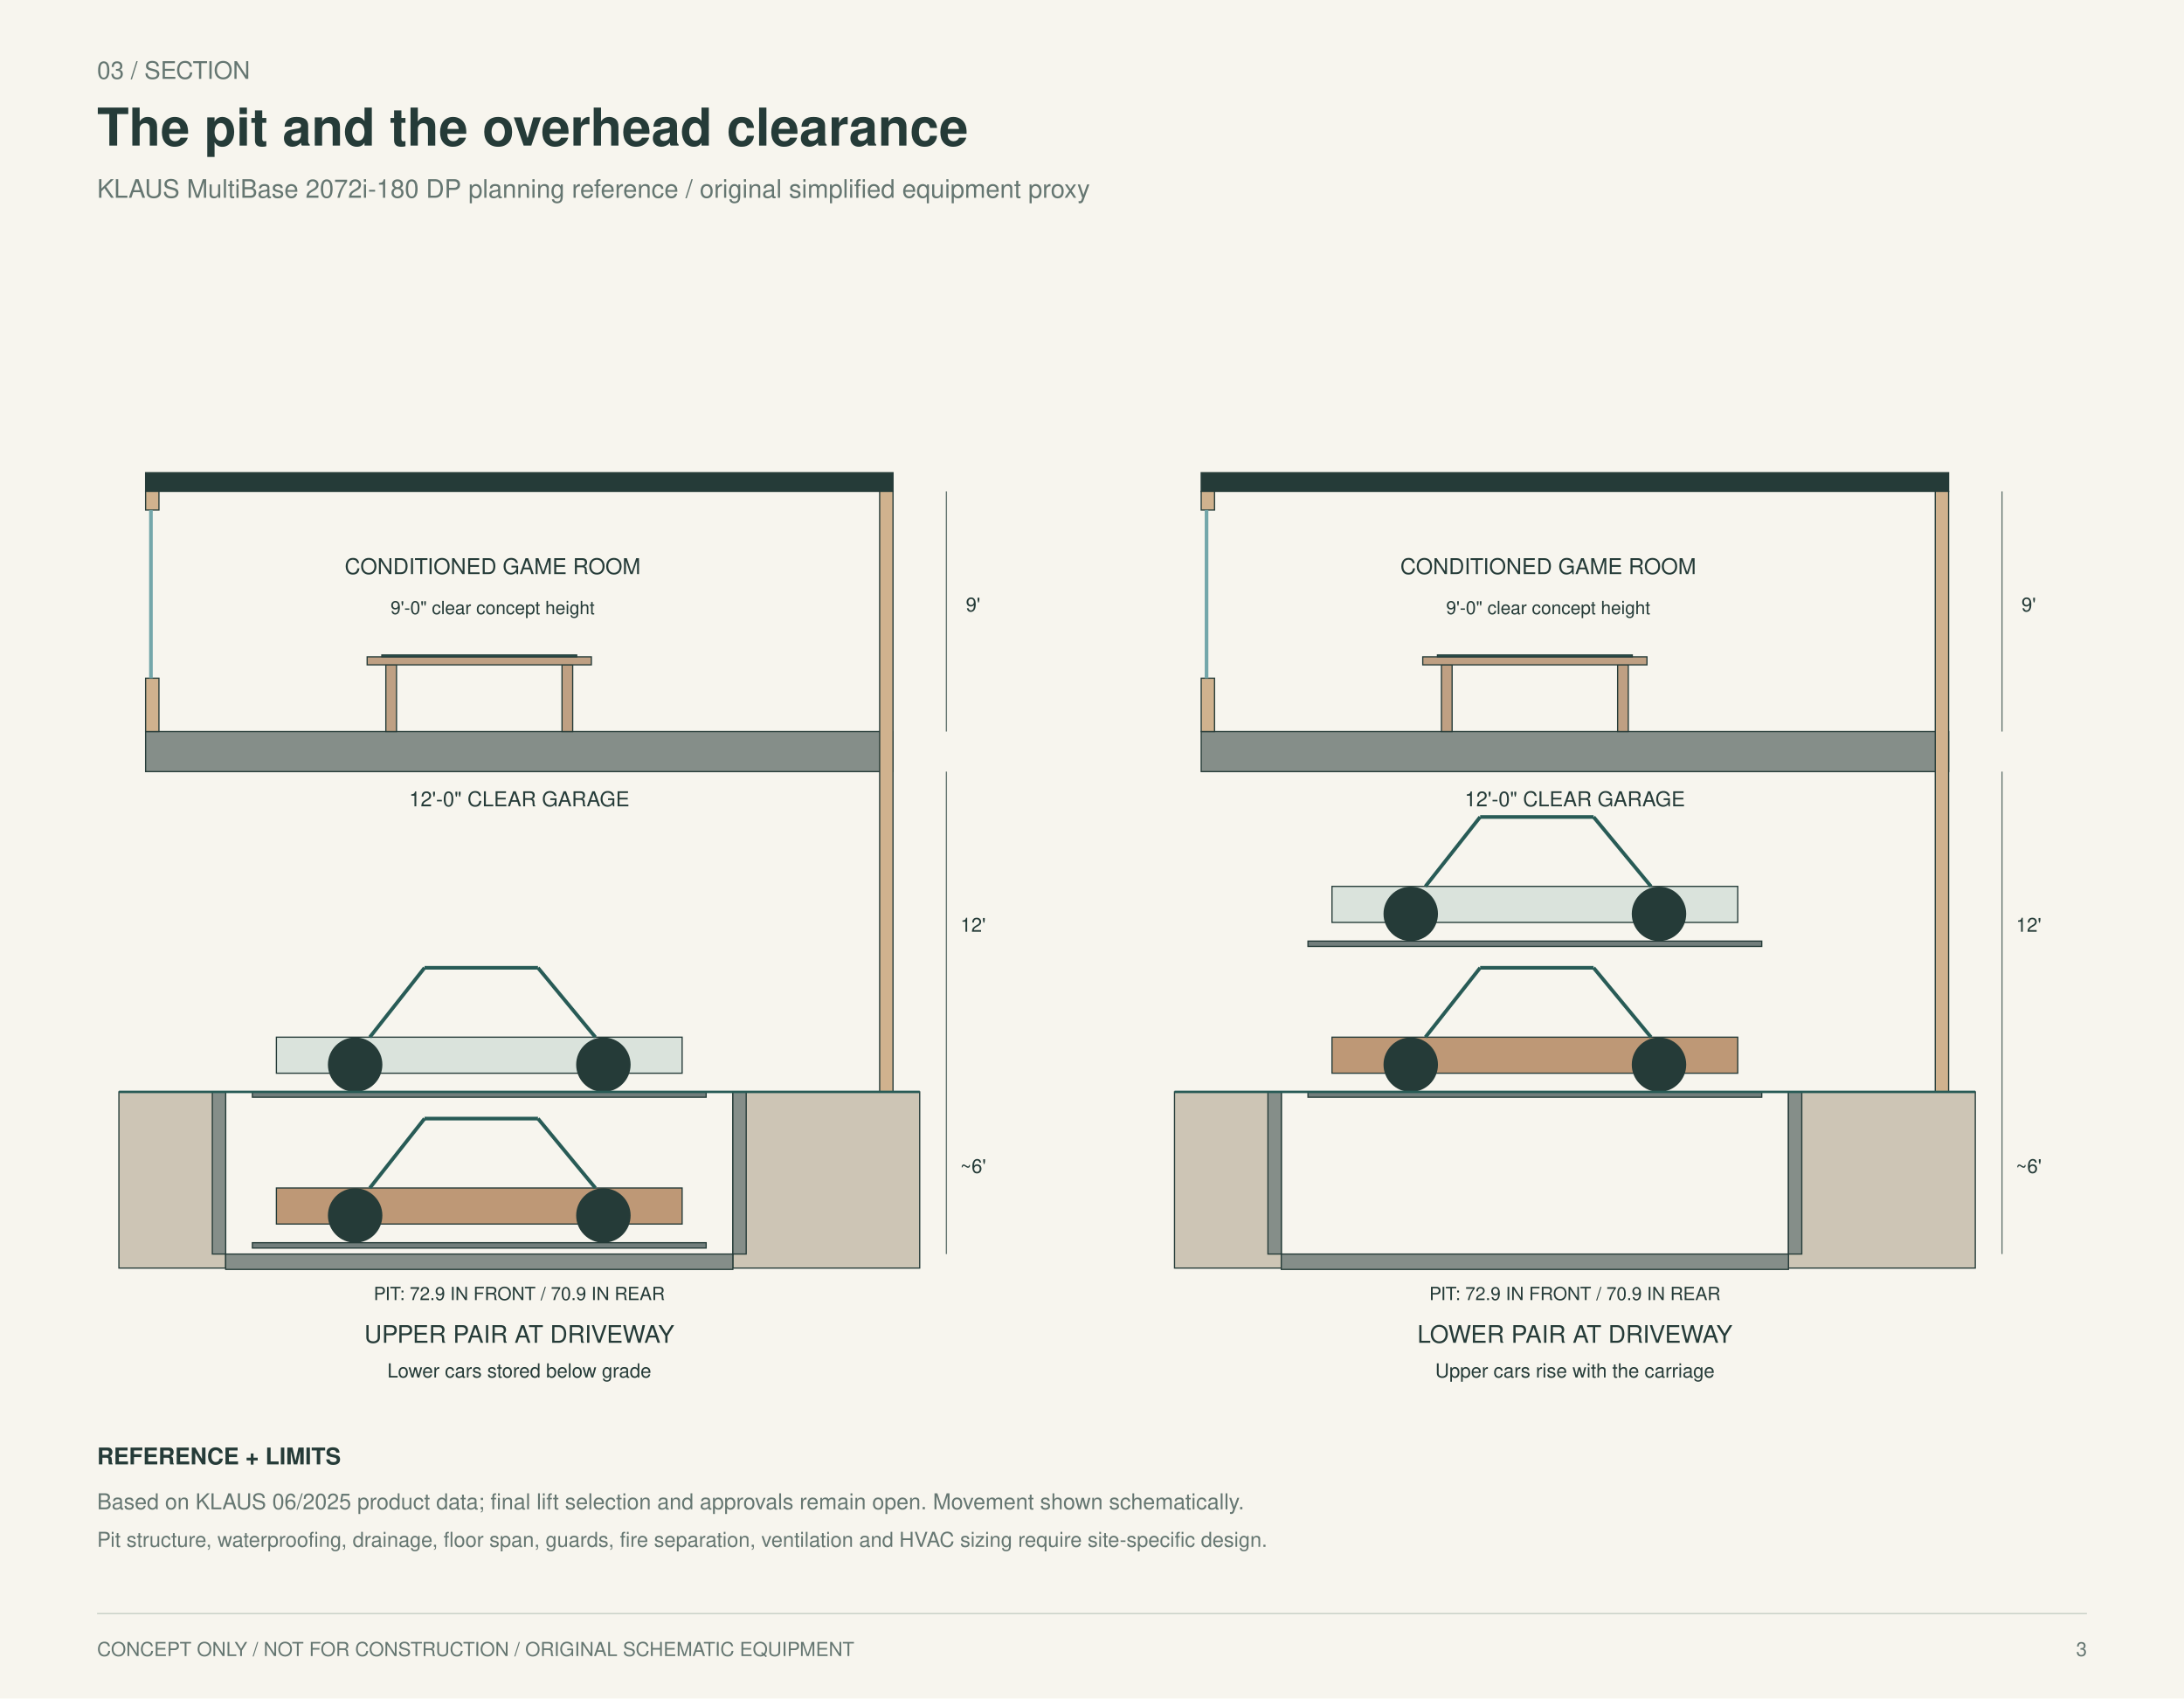
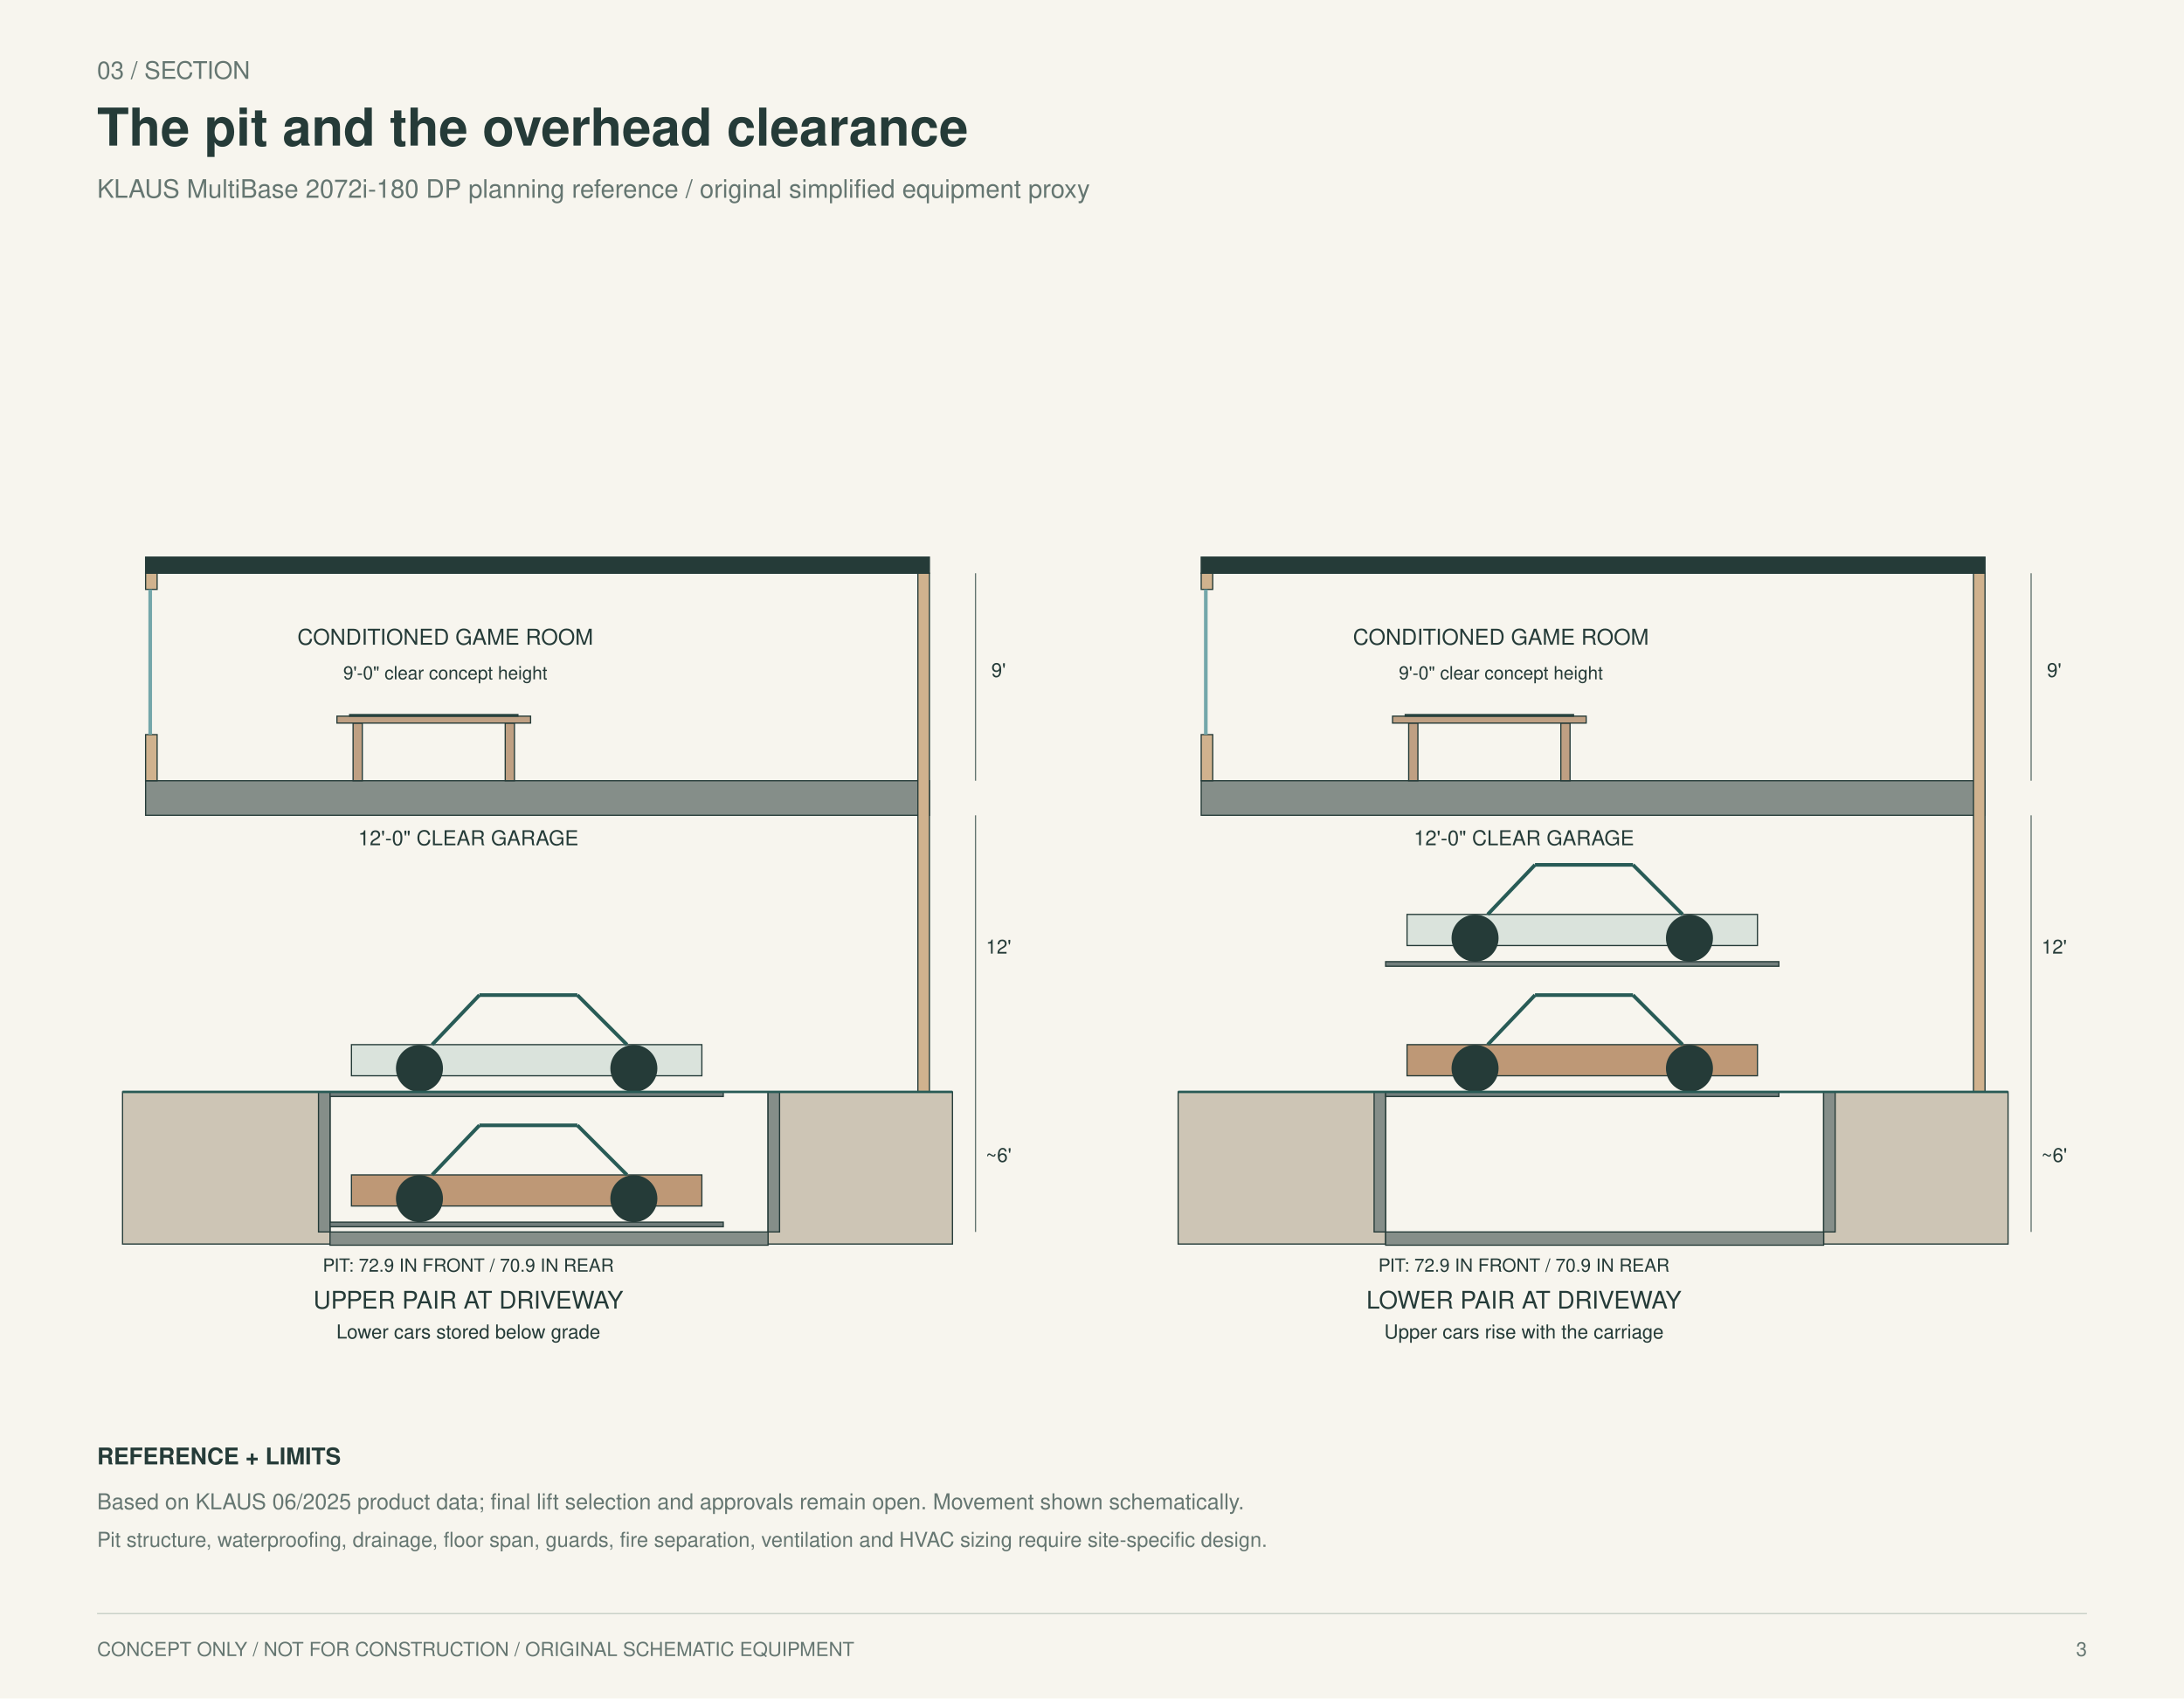
<svg xmlns="http://www.w3.org/2000/svg" width="1800" height="1400" viewBox="0 0 1800 1400">
  <rect x="0" y="0" width="1800" height="1400" fill="#f7f5ee" stroke="none" stroke-width="1" />
  <text x="80" y="65" font-family="Helvetica,Arial,sans-serif" font-size="20" fill="#657671" text-anchor="start" font-weight="400">03 / SECTION</text>
  <text x="80" y="120" font-family="Helvetica,Arial,sans-serif" font-size="43" fill="#253b38" text-anchor="start" font-weight="700">The pit and the overhead clearance</text>
  <text x="80" y="163" font-family="Helvetica,Arial,sans-serif" font-size="21" fill="#657671" text-anchor="start" font-weight="400">KLAUS MultiBase 2072i-180 DP planning reference / original simplified equipment proxy</text>
-   <rect x="98" y="900" width="88" height="145.2" fill="#cdc5b5" stroke="#253b38" stroke-width="1" />
-   <rect x="604" y="900" width="154" height="145.2" fill="#cdc5b5" stroke="#253b38" stroke-width="1" />
-   <rect x="186" y="1033.65" width="418" height="12.65" fill="#858e89" stroke="#253b38" stroke-width="1" />
-   <rect x="175.0" y="900" width="11.0" height="133.65" fill="#858e89" stroke="#253b38" stroke-width="1" />
-   <rect x="604" y="900" width="11.0" height="133.65" fill="#858e89" stroke="#253b38" stroke-width="1" />
-   <rect x="120" y="603.0" width="616" height="33.0" fill="#858e89" stroke="#253b38" stroke-width="1" />
-   <rect x="120" y="389.6" width="616" height="15.4" fill="#253b38" stroke="#253b38" stroke-width="1" />
-   <rect x="725.0" y="405.0" width="11.0" height="495.0" fill="#d0b28e" stroke="#253b38" stroke-width="1" />
-   <rect x="120" y="559.0" width="11.0" height="44.0" fill="#d0b28e" stroke="#253b38" stroke-width="1" />
-   <rect x="120" y="405.0" width="11.0" height="15.4" fill="#d0b28e" stroke="#253b38" stroke-width="1" />
-   <line x1="124.4" y1="559.0" x2="124.4" y2="420.4" stroke="#74a7aa" stroke-width="3" />
-   <rect x="318" y="548.0" width="8.8" height="55.0" fill="#bfa083" stroke="#253b38" stroke-width="1" />
-   <rect x="463.2" y="548.0" width="8.8" height="55.0" fill="#bfa083" stroke="#253b38" stroke-width="1" />
-   <rect x="302.6" y="541.4" width="184.8" height="6.6" fill="#bfa083" stroke="#253b38" stroke-width="1" />
-   <rect x="314.7" y="539.86" width="160.6" height="1.54" fill="#285b56" stroke="#253b38" stroke-width="1" />
-   <text x="406" y="473.2" font-family="Helvetica,Arial,sans-serif" font-size="18" fill="#253b38" text-anchor="middle" font-weight="400">CONDITIONED GAME ROOM</text>
-   <text x="406" y="506.2" font-family="Helvetica,Arial,sans-serif" font-size="15" fill="#253b38" text-anchor="middle" font-weight="400">9'-0" clear concept height</text>
-   <rect x="208" y="900" width="374" height="4.4" fill="#727e7c" stroke="#253b38" stroke-width="1" />
-   <rect x="227.8" y="854.9" width="334.4" height="29.7" fill="#dae3dc" stroke="#253b38" stroke-width="1" />
-   <line x1="304.8" y1="854.9" x2="349.9" y2="797.7" stroke="#285b56" stroke-width="3" />
-   <line x1="349.9" y1="797.7" x2="443.4" y2="797.7" stroke="#285b56" stroke-width="3" />
-   <line x1="443.4" y1="797.7" x2="490.7" y2="854.9" stroke="#285b56" stroke-width="3" />
-   <circle cx="292.7" cy="877.56" r="22.44" fill="#253b38" stroke="none" stroke-width="1" />
-   <circle cx="497.3" cy="877.56" r="22.44" fill="#253b38" stroke="none" stroke-width="1" />
-   <rect x="208" y="1024.3" width="374" height="4.4" fill="#727e7c" stroke="#253b38" stroke-width="1" />
-   <rect x="227.8" y="979.2" width="334.4" height="29.7" fill="#be9876" stroke="#253b38" stroke-width="1" />
-   <line x1="304.8" y1="979.2" x2="349.9" y2="922.0" stroke="#285b56" stroke-width="3" />
-   <line x1="349.9" y1="922.0" x2="443.4" y2="922.0" stroke="#285b56" stroke-width="3" />
-   <line x1="443.4" y1="922.0" x2="490.7" y2="979.2" stroke="#285b56" stroke-width="3" />
-   <circle cx="292.7" cy="1001.86" r="22.44" fill="#253b38" stroke="none" stroke-width="1" />
-   <circle cx="497.3" cy="1001.86" r="22.44" fill="#253b38" stroke="none" stroke-width="1" />
-   <line x1="98" y1="900" x2="758" y2="900" stroke="#285b56" stroke-width="2" />
-   <text x="428" y="1071.6" font-family="Helvetica,Arial,sans-serif" font-size="15" fill="#253b38" text-anchor="middle" font-weight="400">PIT: 72.9 IN FRONT / 70.9 IN REAR</text>
-   <text x="428" y="664.6" font-family="Helvetica,Arial,sans-serif" font-size="17" fill="#253b38" text-anchor="middle" font-weight="400">12'-0" CLEAR GARAGE</text>
-   <text x="428" y="1106.8" font-family="Helvetica,Arial,sans-serif" font-size="20" fill="#253b38" text-anchor="middle" font-weight="400">UPPER PAIR AT DRIVEWAY</text>
-   <text x="428" y="1135.4" font-family="Helvetica,Arial,sans-serif" font-size="16" fill="#253b38" text-anchor="middle" font-weight="400">Lower cars stored below grade</text>
-   <line x1="780" y1="900" x2="780" y2="636" stroke="#657671" stroke-width="1" />
-   <text x="802" y="768.0" font-family="Helvetica,Arial,sans-serif" font-size="16" fill="#253b38" text-anchor="middle" font-weight="400">12'</text>
-   <line x1="780" y1="603.0" x2="780" y2="405.0" stroke="#657671" stroke-width="1" />
-   <text x="802" y="504.0" font-family="Helvetica,Arial,sans-serif" font-size="16" fill="#253b38" text-anchor="middle" font-weight="400">9'</text>
-   <line x1="780" y1="1033.65" x2="780" y2="900" stroke="#657671" stroke-width="1" />
-   <text x="802" y="966.825" font-family="Helvetica,Arial,sans-serif" font-size="16" fill="#253b38" text-anchor="middle" font-weight="400">~6'</text>
-   <rect x="968" y="900" width="88" height="145.2" fill="#cdc5b5" stroke="#253b38" stroke-width="1" />
-   <rect x="1474" y="900" width="154" height="145.2" fill="#cdc5b5" stroke="#253b38" stroke-width="1" />
-   <rect x="1056" y="1033.65" width="418" height="12.65" fill="#858e89" stroke="#253b38" stroke-width="1" />
-   <rect x="1045.0" y="900" width="11.0" height="133.65" fill="#858e89" stroke="#253b38" stroke-width="1" />
-   <rect x="1474" y="900" width="11.0" height="133.65" fill="#858e89" stroke="#253b38" stroke-width="1" />
-   <rect x="990" y="603.0" width="616" height="33.0" fill="#858e89" stroke="#253b38" stroke-width="1" />
-   <rect x="990" y="389.6" width="616" height="15.4" fill="#253b38" stroke="#253b38" stroke-width="1" />
-   <rect x="1595.0" y="405.0" width="11.0" height="495.0" fill="#d0b28e" stroke="#253b38" stroke-width="1" />
-   <rect x="990" y="559.0" width="11.0" height="44.0" fill="#d0b28e" stroke="#253b38" stroke-width="1" />
-   <rect x="990" y="405.0" width="11.0" height="15.4" fill="#d0b28e" stroke="#253b38" stroke-width="1" />
-   <line x1="994.4" y1="559.0" x2="994.4" y2="420.4" stroke="#74a7aa" stroke-width="3" />
-   <rect x="1188" y="548.0" width="8.8" height="55.0" fill="#bfa083" stroke="#253b38" stroke-width="1" />
-   <rect x="1333.2" y="548.0" width="8.8" height="55.0" fill="#bfa083" stroke="#253b38" stroke-width="1" />
-   <rect x="1172.6" y="541.4" width="184.8" height="6.6" fill="#bfa083" stroke="#253b38" stroke-width="1" />
-   <rect x="1184.7" y="539.86" width="160.6" height="1.54" fill="#285b56" stroke="#253b38" stroke-width="1" />
-   <text x="1276" y="473.2" font-family="Helvetica,Arial,sans-serif" font-size="18" fill="#253b38" text-anchor="middle" font-weight="400">CONDITIONED GAME ROOM</text>
-   <text x="1276" y="506.2" font-family="Helvetica,Arial,sans-serif" font-size="15" fill="#253b38" text-anchor="middle" font-weight="400">9'-0" clear concept height</text>
-   <rect x="1078" y="775.7" width="374" height="4.4" fill="#727e7c" stroke="#253b38" stroke-width="1" />
-   <rect x="1097.8" y="730.6" width="334.4" height="29.7" fill="#dae3dc" stroke="#253b38" stroke-width="1" />
-   <line x1="1174.8" y1="730.6" x2="1219.9" y2="673.4" stroke="#285b56" stroke-width="3" />
-   <line x1="1219.9" y1="673.4" x2="1313.4" y2="673.4" stroke="#285b56" stroke-width="3" />
-   <line x1="1313.4" y1="673.4" x2="1360.7" y2="730.6" stroke="#285b56" stroke-width="3" />
-   <circle cx="1162.7" cy="753.26" r="22.44" fill="#253b38" stroke="none" stroke-width="1" />
-   <circle cx="1367.3" cy="753.26" r="22.44" fill="#253b38" stroke="none" stroke-width="1" />
-   <rect x="1078" y="900.0" width="374" height="4.4" fill="#727e7c" stroke="#253b38" stroke-width="1" />
-   <rect x="1097.8" y="854.9" width="334.4" height="29.7" fill="#be9876" stroke="#253b38" stroke-width="1" />
-   <line x1="1174.8" y1="854.9" x2="1219.9" y2="797.7" stroke="#285b56" stroke-width="3" />
-   <line x1="1219.9" y1="797.7" x2="1313.4" y2="797.7" stroke="#285b56" stroke-width="3" />
-   <line x1="1313.4" y1="797.7" x2="1360.7" y2="854.9" stroke="#285b56" stroke-width="3" />
-   <circle cx="1162.7" cy="877.56" r="22.44" fill="#253b38" stroke="none" stroke-width="1" />
-   <circle cx="1367.3" cy="877.56" r="22.44" fill="#253b38" stroke="none" stroke-width="1" />
-   <line x1="968" y1="900" x2="1628" y2="900" stroke="#285b56" stroke-width="2" />
-   <text x="1298" y="1071.6" font-family="Helvetica,Arial,sans-serif" font-size="15" fill="#253b38" text-anchor="middle" font-weight="400">PIT: 72.9 IN FRONT / 70.9 IN REAR</text>
-   <text x="1298" y="664.6" font-family="Helvetica,Arial,sans-serif" font-size="17" fill="#253b38" text-anchor="middle" font-weight="400">12'-0" CLEAR GARAGE</text>
-   <text x="1298" y="1106.8" font-family="Helvetica,Arial,sans-serif" font-size="20" fill="#253b38" text-anchor="middle" font-weight="400">LOWER PAIR AT DRIVEWAY</text>
-   <text x="1298" y="1135.4" font-family="Helvetica,Arial,sans-serif" font-size="16" fill="#253b38" text-anchor="middle" font-weight="400">Upper cars rise with the carriage</text>
-   <line x1="1650" y1="900" x2="1650" y2="636" stroke="#657671" stroke-width="1" />
-   <text x="1672" y="768.0" font-family="Helvetica,Arial,sans-serif" font-size="16" fill="#253b38" text-anchor="middle" font-weight="400">12'</text>
-   <line x1="1650" y1="603.0" x2="1650" y2="405.0" stroke="#657671" stroke-width="1" />
-   <text x="1672" y="504.0" font-family="Helvetica,Arial,sans-serif" font-size="16" fill="#253b38" text-anchor="middle" font-weight="400">9'</text>
-   <line x1="1650" y1="1033.65" x2="1650" y2="900" stroke="#657671" stroke-width="1" />
-   <text x="1672" y="966.825" font-family="Helvetica,Arial,sans-serif" font-size="16" fill="#253b38" text-anchor="middle" font-weight="400">~6'</text>
+   <rect x="101" y="900" width="171" height="125.4" fill="#cdc5b5" stroke="#253b38" stroke-width="1" />
+   <rect x="633" y="900" width="152" height="125.4" fill="#cdc5b5" stroke="#253b38" stroke-width="1" />
+   <rect x="272" y="1015.425" width="361" height="10.925" fill="#858e89" stroke="#253b38" stroke-width="1" />
+   <rect x="262.5" y="900" width="9.5" height="115.425" fill="#858e89" stroke="#253b38" stroke-width="1" />
+   <rect x="633" y="900" width="9.5" height="115.425" fill="#858e89" stroke="#253b38" stroke-width="1" />
+   <rect x="120" y="643.5" width="646" height="28.5" fill="#858e89" stroke="#253b38" stroke-width="1" />
+   <rect x="120" y="459.2" width="646" height="13.3" fill="#253b38" stroke="#253b38" stroke-width="1" />
+   <rect x="756.5" y="472.5" width="9.5" height="427.5" fill="#d0b28e" stroke="#253b38" stroke-width="1" />
+   <rect x="120" y="605.5" width="9.5" height="38.0" fill="#d0b28e" stroke="#253b38" stroke-width="1" />
+   <rect x="120" y="472.5" width="9.5" height="13.3" fill="#d0b28e" stroke="#253b38" stroke-width="1" />
+   <line x1="123.8" y1="605.5" x2="123.8" y2="485.8" stroke="#74a7aa" stroke-width="3" />
+   <rect x="291" y="596.0" width="7.6" height="47.5" fill="#bfa083" stroke="#253b38" stroke-width="1" />
+   <rect x="416.4" y="596.0" width="7.6" height="47.5" fill="#bfa083" stroke="#253b38" stroke-width="1" />
+   <rect x="277.7" y="590.3" width="159.6" height="5.7" fill="#bfa083" stroke="#253b38" stroke-width="1" />
+   <rect x="288.15" y="588.97" width="138.7" height="1.33" fill="#285b56" stroke="#253b38" stroke-width="1" />
+   <text x="367" y="531.4" font-family="Helvetica,Arial,sans-serif" font-size="18" fill="#253b38" text-anchor="middle" font-weight="400">CONDITIONED GAME ROOM</text>
+   <text x="367" y="559.9" font-family="Helvetica,Arial,sans-serif" font-size="15" fill="#253b38" text-anchor="middle" font-weight="400">9'-0" clear concept height</text>
+   <rect x="272" y="900" width="324.108" height="3.8" fill="#727e7c" stroke="#253b38" stroke-width="1" />
+   <rect x="289.654" y="861.05" width="288.8" height="25.65" fill="#dae3dc" stroke="#253b38" stroke-width="1" />
+   <line x1="356.154" y1="861.05" x2="395.104" y2="820.2" stroke="#285b56" stroke-width="3" />
+   <line x1="395.104" y1="820.2" x2="475.854" y2="820.2" stroke="#285b56" stroke-width="3" />
+   <line x1="475.854" y1="820.2" x2="516.704" y2="861.05" stroke="#285b56" stroke-width="3" />
+   <circle cx="345.704" cy="880.62" r="19.38" fill="#253b38" stroke="none" stroke-width="1" />
+   <circle cx="522.404" cy="880.62" r="19.38" fill="#253b38" stroke="none" stroke-width="1" />
+   <rect x="272" y="1007.35" width="324.108" height="3.8" fill="#727e7c" stroke="#253b38" stroke-width="1" />
+   <rect x="289.654" y="968.4" width="288.8" height="25.65" fill="#be9876" stroke="#253b38" stroke-width="1" />
+   <line x1="356.154" y1="968.4" x2="395.104" y2="927.55" stroke="#285b56" stroke-width="3" />
+   <line x1="395.104" y1="927.55" x2="475.854" y2="927.55" stroke="#285b56" stroke-width="3" />
+   <line x1="475.854" y1="927.55" x2="516.704" y2="968.4" stroke="#285b56" stroke-width="3" />
+   <circle cx="345.704" cy="987.97" r="19.38" fill="#253b38" stroke="none" stroke-width="1" />
+   <circle cx="522.404" cy="987.97" r="19.38" fill="#253b38" stroke="none" stroke-width="1" />
+   <line x1="101" y1="900" x2="785" y2="900" stroke="#285b56" stroke-width="2" />
+   <text x="386" y="1048.2" font-family="Helvetica,Arial,sans-serif" font-size="15" fill="#253b38" text-anchor="middle" font-weight="400">PIT: 72.9 IN FRONT / 70.9 IN REAR</text>
+   <text x="386" y="696.7" font-family="Helvetica,Arial,sans-serif" font-size="17" fill="#253b38" text-anchor="middle" font-weight="400">12'-0" CLEAR GARAGE</text>
+   <text x="386" y="1078.6" font-family="Helvetica,Arial,sans-serif" font-size="20" fill="#253b38" text-anchor="middle" font-weight="400">UPPER PAIR AT DRIVEWAY</text>
+   <text x="386" y="1103.3" font-family="Helvetica,Arial,sans-serif" font-size="16" fill="#253b38" text-anchor="middle" font-weight="400">Lower cars stored below grade</text>
+   <line x1="804" y1="900" x2="804" y2="672" stroke="#657671" stroke-width="1" />
+   <text x="823" y="786.0" font-family="Helvetica,Arial,sans-serif" font-size="16" fill="#253b38" text-anchor="middle" font-weight="400">12'</text>
+   <line x1="804" y1="643.5" x2="804" y2="472.5" stroke="#657671" stroke-width="1" />
+   <text x="823" y="558.0" font-family="Helvetica,Arial,sans-serif" font-size="16" fill="#253b38" text-anchor="middle" font-weight="400">9'</text>
+   <line x1="804" y1="1015.425" x2="804" y2="900" stroke="#657671" stroke-width="1" />
+   <text x="823" y="957.712" font-family="Helvetica,Arial,sans-serif" font-size="16" fill="#253b38" text-anchor="middle" font-weight="400">~6'</text>
+   <rect x="971" y="900" width="171" height="125.4" fill="#cdc5b5" stroke="#253b38" stroke-width="1" />
+   <rect x="1503" y="900" width="152" height="125.4" fill="#cdc5b5" stroke="#253b38" stroke-width="1" />
+   <rect x="1142" y="1015.425" width="361" height="10.925" fill="#858e89" stroke="#253b38" stroke-width="1" />
+   <rect x="1132.5" y="900" width="9.5" height="115.425" fill="#858e89" stroke="#253b38" stroke-width="1" />
+   <rect x="1503" y="900" width="9.5" height="115.425" fill="#858e89" stroke="#253b38" stroke-width="1" />
+   <rect x="990" y="643.5" width="646" height="28.5" fill="#858e89" stroke="#253b38" stroke-width="1" />
+   <rect x="990" y="459.2" width="646" height="13.3" fill="#253b38" stroke="#253b38" stroke-width="1" />
+   <rect x="1626.5" y="472.5" width="9.5" height="427.5" fill="#d0b28e" stroke="#253b38" stroke-width="1" />
+   <rect x="990" y="605.5" width="9.5" height="38.0" fill="#d0b28e" stroke="#253b38" stroke-width="1" />
+   <rect x="990" y="472.5" width="9.5" height="13.3" fill="#d0b28e" stroke="#253b38" stroke-width="1" />
+   <line x1="993.8" y1="605.5" x2="993.8" y2="485.8" stroke="#74a7aa" stroke-width="3" />
+   <rect x="1161" y="596.0" width="7.6" height="47.5" fill="#bfa083" stroke="#253b38" stroke-width="1" />
+   <rect x="1286.4" y="596.0" width="7.6" height="47.5" fill="#bfa083" stroke="#253b38" stroke-width="1" />
+   <rect x="1147.7" y="590.3" width="159.6" height="5.7" fill="#bfa083" stroke="#253b38" stroke-width="1" />
+   <rect x="1158.15" y="588.97" width="138.7" height="1.33" fill="#285b56" stroke="#253b38" stroke-width="1" />
+   <text x="1237" y="531.4" font-family="Helvetica,Arial,sans-serif" font-size="18" fill="#253b38" text-anchor="middle" font-weight="400">CONDITIONED GAME ROOM</text>
+   <text x="1237" y="559.9" font-family="Helvetica,Arial,sans-serif" font-size="15" fill="#253b38" text-anchor="middle" font-weight="400">9'-0" clear concept height</text>
+   <rect x="1142" y="792.65" width="324.108" height="3.8" fill="#727e7c" stroke="#253b38" stroke-width="1" />
+   <rect x="1159.654" y="753.7" width="288.8" height="25.65" fill="#dae3dc" stroke="#253b38" stroke-width="1" />
+   <line x1="1226.154" y1="753.7" x2="1265.104" y2="712.85" stroke="#285b56" stroke-width="3" />
+   <line x1="1265.104" y1="712.85" x2="1345.854" y2="712.85" stroke="#285b56" stroke-width="3" />
+   <line x1="1345.854" y1="712.85" x2="1386.704" y2="753.7" stroke="#285b56" stroke-width="3" />
+   <circle cx="1215.704" cy="773.27" r="19.38" fill="#253b38" stroke="none" stroke-width="1" />
+   <circle cx="1392.404" cy="773.27" r="19.38" fill="#253b38" stroke="none" stroke-width="1" />
+   <rect x="1142" y="900.0" width="324.108" height="3.8" fill="#727e7c" stroke="#253b38" stroke-width="1" />
+   <rect x="1159.654" y="861.05" width="288.8" height="25.65" fill="#be9876" stroke="#253b38" stroke-width="1" />
+   <line x1="1226.154" y1="861.05" x2="1265.104" y2="820.2" stroke="#285b56" stroke-width="3" />
+   <line x1="1265.104" y1="820.2" x2="1345.854" y2="820.2" stroke="#285b56" stroke-width="3" />
+   <line x1="1345.854" y1="820.2" x2="1386.704" y2="861.05" stroke="#285b56" stroke-width="3" />
+   <circle cx="1215.704" cy="880.62" r="19.38" fill="#253b38" stroke="none" stroke-width="1" />
+   <circle cx="1392.404" cy="880.62" r="19.38" fill="#253b38" stroke="none" stroke-width="1" />
+   <line x1="971" y1="900" x2="1655" y2="900" stroke="#285b56" stroke-width="2" />
+   <text x="1256" y="1048.2" font-family="Helvetica,Arial,sans-serif" font-size="15" fill="#253b38" text-anchor="middle" font-weight="400">PIT: 72.9 IN FRONT / 70.9 IN REAR</text>
+   <text x="1256" y="696.7" font-family="Helvetica,Arial,sans-serif" font-size="17" fill="#253b38" text-anchor="middle" font-weight="400">12'-0" CLEAR GARAGE</text>
+   <text x="1256" y="1078.6" font-family="Helvetica,Arial,sans-serif" font-size="20" fill="#253b38" text-anchor="middle" font-weight="400">LOWER PAIR AT DRIVEWAY</text>
+   <text x="1256" y="1103.3" font-family="Helvetica,Arial,sans-serif" font-size="16" fill="#253b38" text-anchor="middle" font-weight="400">Upper cars rise with the carriage</text>
+   <line x1="1674" y1="900" x2="1674" y2="672" stroke="#657671" stroke-width="1" />
+   <text x="1693" y="786.0" font-family="Helvetica,Arial,sans-serif" font-size="16" fill="#253b38" text-anchor="middle" font-weight="400">12'</text>
+   <line x1="1674" y1="643.5" x2="1674" y2="472.5" stroke="#657671" stroke-width="1" />
+   <text x="1693" y="558.0" font-family="Helvetica,Arial,sans-serif" font-size="16" fill="#253b38" text-anchor="middle" font-weight="400">9'</text>
+   <line x1="1674" y1="1015.425" x2="1674" y2="900" stroke="#657671" stroke-width="1" />
+   <text x="1693" y="957.712" font-family="Helvetica,Arial,sans-serif" font-size="16" fill="#253b38" text-anchor="middle" font-weight="400">~6'</text>
  <text x="80" y="1207" font-family="Helvetica,Arial,sans-serif" font-size="19" fill="#253b38" text-anchor="start" font-weight="700">REFERENCE + LIMITS</text>
  <text x="80" y="1244" font-family="Helvetica,Arial,sans-serif" font-size="18" fill="#657671" text-anchor="start" font-weight="400">Based on KLAUS 06/2025 product data; final lift selection and approvals remain open. Movement shown schematically.</text>
  <text x="80" y="1275" font-family="Helvetica,Arial,sans-serif" font-size="17" fill="#657671" text-anchor="start" font-weight="400">Pit structure, waterproofing, drainage, floor span, guards, fire separation, ventilation and HVAC sizing require site-specific design.</text>
  <line x1="80" y1="1330" x2="1720" y2="1330" stroke="#c6cec5" stroke-width="1" />
  <text x="80" y="1365" font-family="Helvetica,Arial,sans-serif" font-size="16" fill="#657671" text-anchor="start" font-weight="400">CONCEPT ONLY / NOT FOR CONSTRUCTION / ORIGINAL SCHEMATIC EQUIPMENT</text>
  <text x="1720" y="1365" font-family="Helvetica,Arial,sans-serif" font-size="16" fill="#657671" text-anchor="end" font-weight="400">3</text>
</svg>
